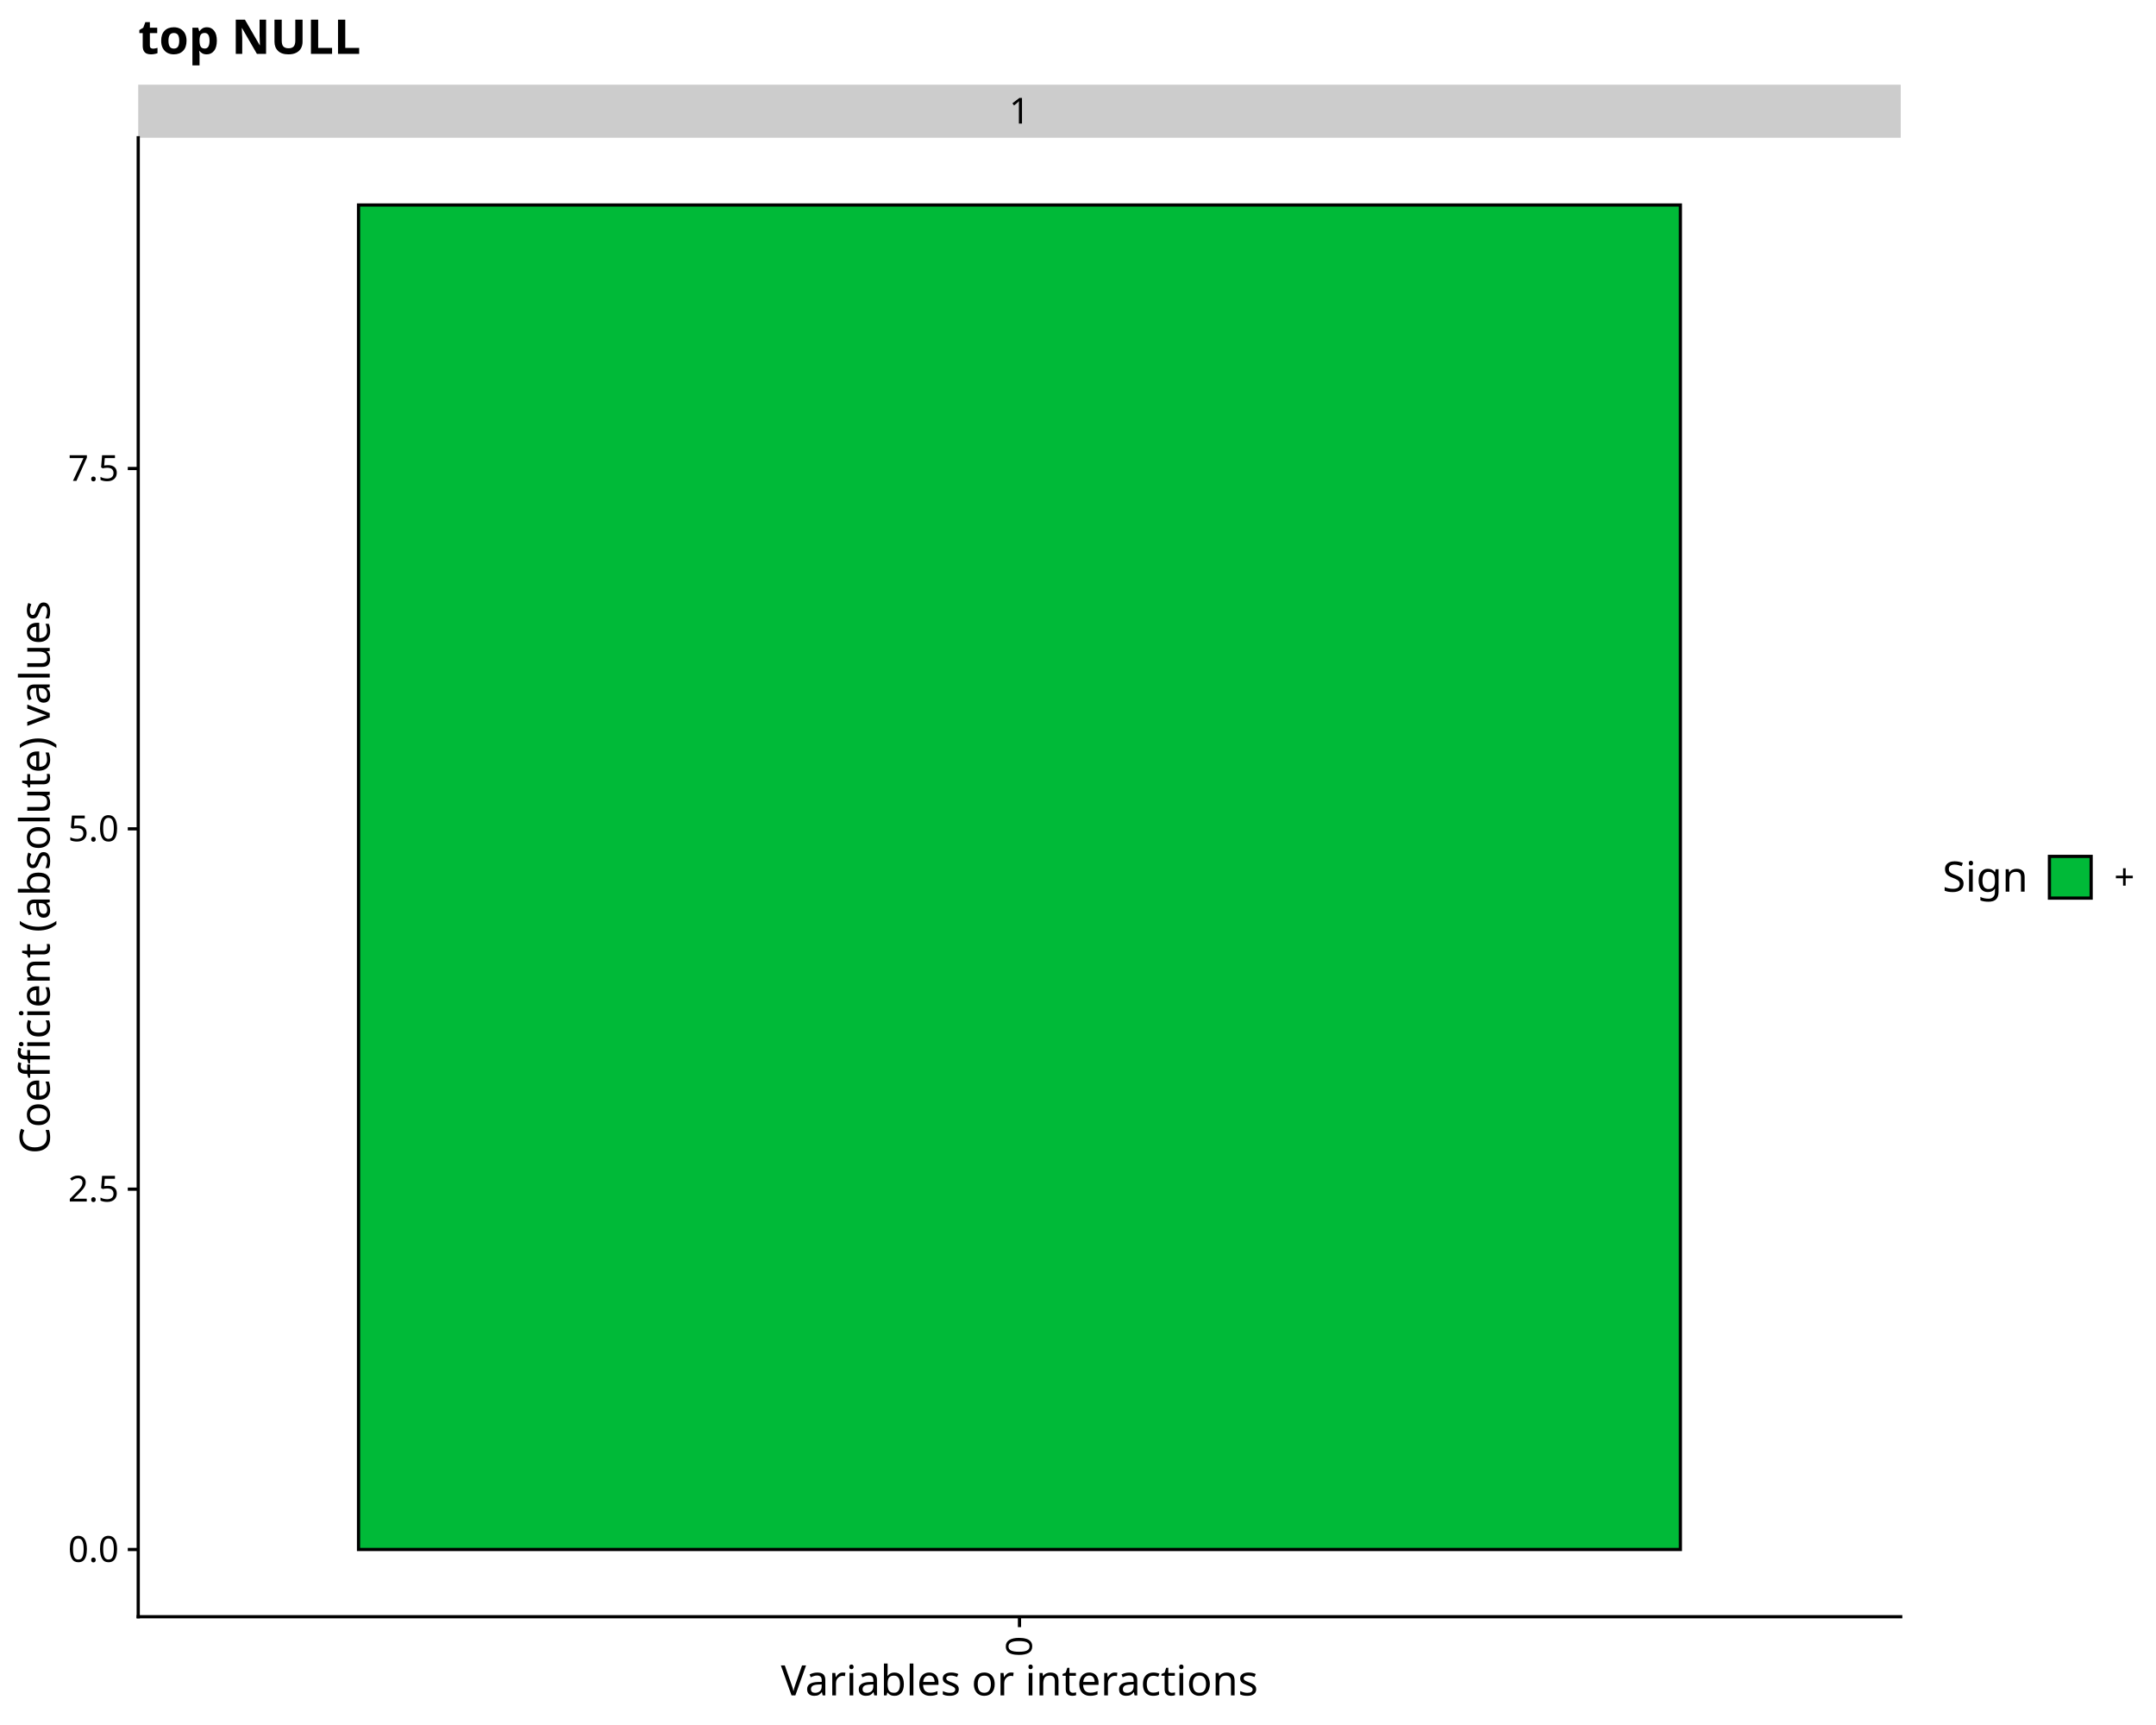
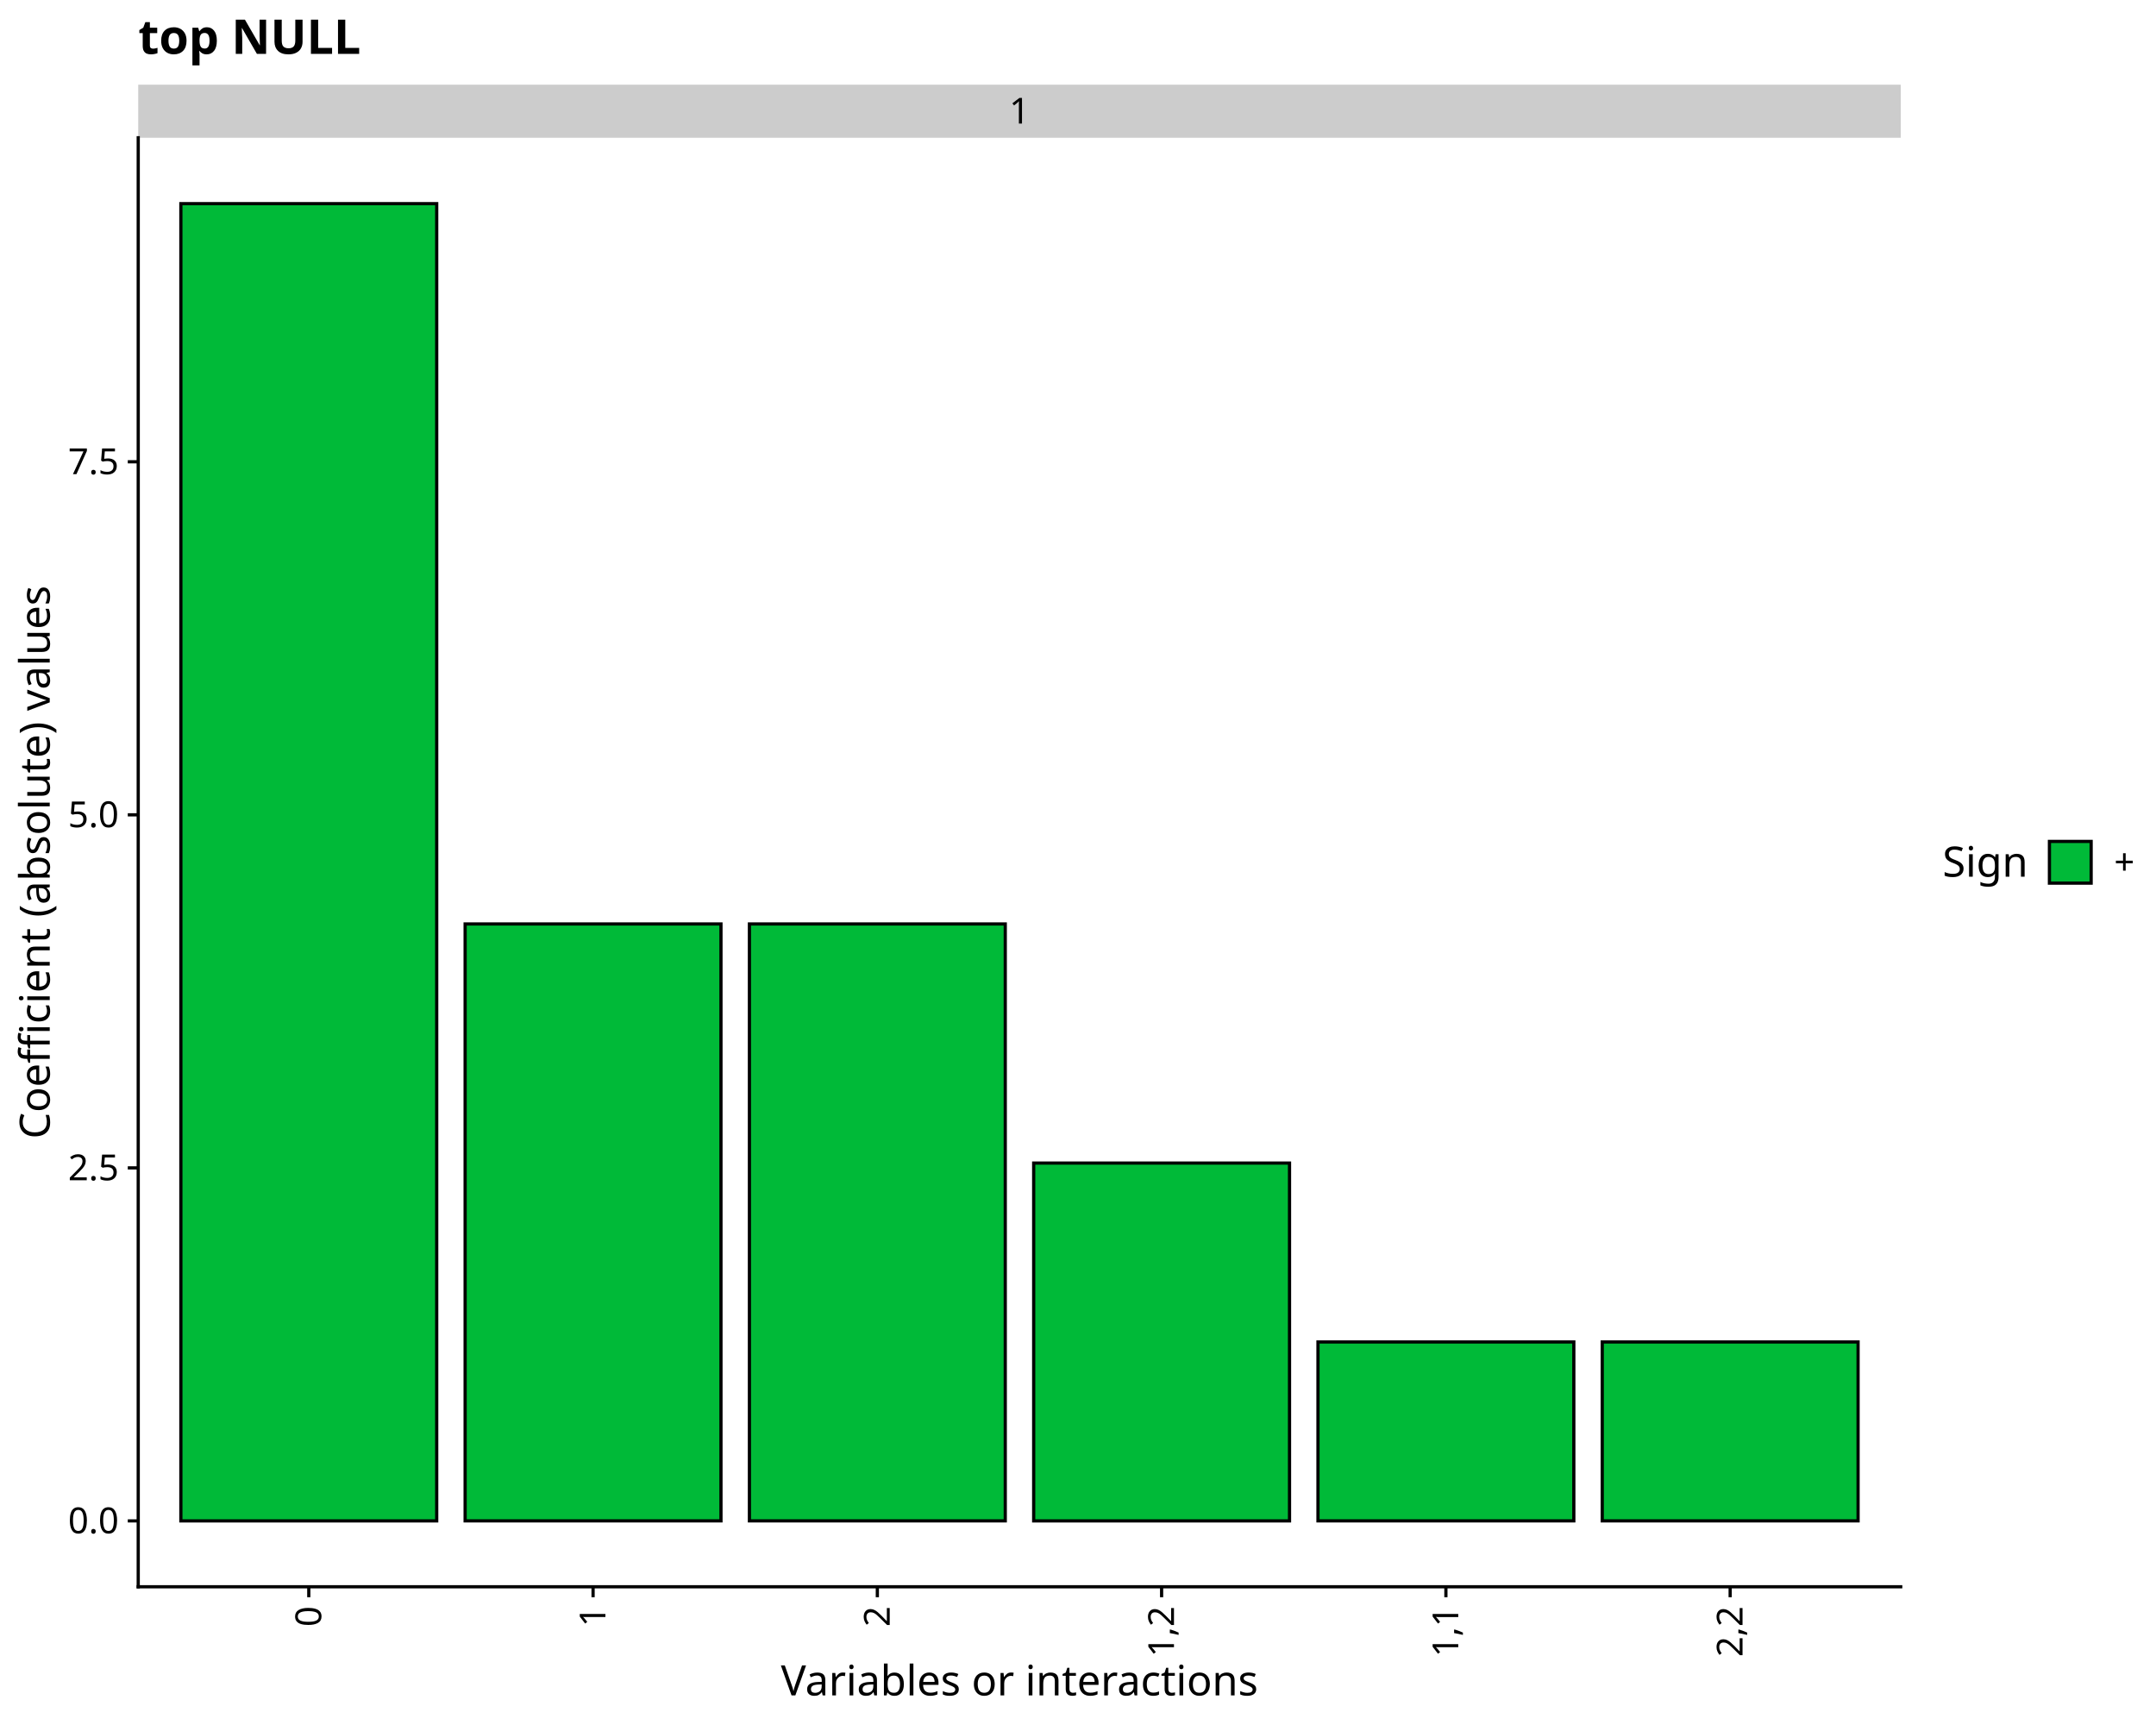
<svg xmlns="http://www.w3.org/2000/svg" class="svglite" data-engine-version="2.0" width="720.00pt" height="576.00pt" viewBox="0 0 720.00 576.00">
  <defs>
    <style type="text/css">
    .svglite line, .svglite polyline, .svglite polygon, .svglite path, .svglite rect, .svglite circle {
      fill: none;
      stroke: #000000;
      stroke-linecap: round;
      stroke-linejoin: round;
      stroke-miterlimit: 10.00;
    }
  </style>
  </defs>
  <rect width="100%" height="100%" style="stroke: none; fill: #FFFFFF;" />
  <defs>
    <clipPath id="cpMC4wMHw3MjAuMDB8MC4wMHw1NzYuMDA=">
      <rect x="0.00" y="0.00" width="720.00" height="576.00" />
    </clipPath>
  </defs>
  <g clip-path="url(#cpMC4wMHw3MjAuMDB8MC4wMHw1NzYuMDA=)">
</g>
  <defs>
-     <clipPath id="cpNDYuMTZ8NjM0Ljc1fDQ2LjAwfDUzOS44NQ==">
-       <rect x="46.16" y="46.00" width="588.59" height="493.84" />
+     <clipPath id="cpNDYuMTZ8NjM0Ljc1fDQ2LjAwfDUyOS44NA==">
+       <rect x="46.16" y="46.00" width="588.59" height="483.84" />
    </clipPath>
  </defs>
-   <g clip-path="url(#cpNDYuMTZ8NjM0Ljc1fDQ2LjAwfDUzOS44NQ==)">
-     <rect x="119.73" y="68.45" width="441.44" height="448.95" style="stroke-width: 1.07; stroke-linecap: butt; stroke-linejoin: miter; fill: #00BA38;" />
+   <g clip-path="url(#cpNDYuMTZ8NjM0Ljc1fDQ2LjAwfDUyOS44NA==)">
+     <rect x="60.40" y="68.00" width="85.44" height="439.85" style="stroke-width: 1.07; stroke-linecap: butt; stroke-linejoin: miter; fill: #00BA38;" />
+     <rect x="155.33" y="308.52" width="85.44" height="199.32" style="stroke-width: 1.07; stroke-linecap: butt; stroke-linejoin: miter; fill: #00BA38;" />
+     <rect x="250.27" y="308.52" width="85.44" height="199.32" style="stroke-width: 1.07; stroke-linecap: butt; stroke-linejoin: miter; fill: #00BA38;" />
+     <rect x="345.20" y="388.36" width="85.44" height="119.49" style="stroke-width: 1.07; stroke-linecap: butt; stroke-linejoin: miter; fill: #00BA38;" />
+     <rect x="440.14" y="448.10" width="85.44" height="59.74" style="stroke-width: 1.07; stroke-linecap: butt; stroke-linejoin: miter; fill: #00BA38;" />
+     <rect x="535.07" y="448.10" width="85.44" height="59.74" style="stroke-width: 1.07; stroke-linecap: butt; stroke-linejoin: miter; fill: #00BA38;" />
  </g>
  <g clip-path="url(#cpMC4wMHw3MjAuMDB8MC4wMHw1NzYuMDA=)">
</g>
  <defs>
    <clipPath id="cpNDYuMTZ8NjM0Ljc1fDI4LjI4fDQ2LjAw">
      <rect x="46.16" y="28.28" width="588.59" height="17.72" />
    </clipPath>
  </defs>
  <g clip-path="url(#cpNDYuMTZ8NjM0Ljc1fDI4LjI4fDQ2LjAw)">
    <rect x="46.16" y="28.28" width="588.59" height="17.72" style="stroke-width: 1.07; stroke: none; fill: #CCCCCC;" />
    <text x="340.46" y="41.27" text-anchor="middle" style="font-size: 12.00px; font-family: sans;" textLength="6.67px" lengthAdjust="spacingAndGlyphs">1</text>
  </g>
  <g clip-path="url(#cpMC4wMHw3MjAuMDB8MC4wMHw1NzYuMDA=)">
-     <polyline points="46.16,539.85 634.75,539.85 " style="stroke-width: 1.07; stroke-linecap: square;" />
-     <polyline points="340.46,543.33 340.46,539.85 " style="stroke-width: 1.07; stroke-linecap: butt;" />
-     <text transform="translate(344.59,546.32) rotate(-90)" text-anchor="end" style="font-size: 12.00px; font-family: sans;" textLength="6.67px" lengthAdjust="spacingAndGlyphs">0</text>
-     <polyline points="46.16,539.85 46.16,46.00 " style="stroke-width: 1.07; stroke-linecap: square;" />
-     <text x="39.68" y="521.53" text-anchor="end" style="font-size: 12.00px; font-family: sans;" textLength="16.68px" lengthAdjust="spacingAndGlyphs">0.0</text>
-     <text x="39.68" y="401.21" text-anchor="end" style="font-size: 12.00px; font-family: sans;" textLength="16.68px" lengthAdjust="spacingAndGlyphs">2.5</text>
-     <text x="39.68" y="280.89" text-anchor="end" style="font-size: 12.00px; font-family: sans;" textLength="16.68px" lengthAdjust="spacingAndGlyphs">5.0</text>
-     <text x="39.68" y="160.57" text-anchor="end" style="font-size: 12.00px; font-family: sans;" textLength="16.68px" lengthAdjust="spacingAndGlyphs">7.5</text>
-     <polyline points="42.67,517.40 46.16,517.40 " style="stroke-width: 1.07; stroke-linecap: butt;" />
-     <polyline points="42.67,397.08 46.16,397.08 " style="stroke-width: 1.07; stroke-linecap: butt;" />
-     <polyline points="42.67,276.76 46.16,276.76 " style="stroke-width: 1.07; stroke-linecap: butt;" />
-     <polyline points="42.67,156.44 46.16,156.44 " style="stroke-width: 1.07; stroke-linecap: butt;" />
+     <polyline points="46.16,529.84 634.75,529.84 " style="stroke-width: 1.07; stroke-linecap: square;" />
+     <polyline points="103.12,533.33 103.12,529.84 " style="stroke-width: 1.07; stroke-linecap: butt;" />
+     <polyline points="198.06,533.33 198.06,529.84 " style="stroke-width: 1.07; stroke-linecap: butt;" />
+     <polyline points="292.99,533.33 292.99,529.84 " style="stroke-width: 1.07; stroke-linecap: butt;" />
+     <polyline points="387.92,533.33 387.92,529.84 " style="stroke-width: 1.07; stroke-linecap: butt;" />
+     <polyline points="482.86,533.33 482.86,529.84 " style="stroke-width: 1.07; stroke-linecap: butt;" />
+     <polyline points="577.79,533.33 577.79,529.84 " style="stroke-width: 1.07; stroke-linecap: butt;" />
+     <text transform="translate(107.25,536.32) rotate(-90)" text-anchor="end" style="font-size: 12.00px; font-family: sans;" textLength="6.67px" lengthAdjust="spacingAndGlyphs">0</text>
+     <text transform="translate(202.18,536.32) rotate(-90)" text-anchor="end" style="font-size: 12.00px; font-family: sans;" textLength="6.67px" lengthAdjust="spacingAndGlyphs">1</text>
+     <text transform="translate(297.12,536.32) rotate(-90)" text-anchor="end" style="font-size: 12.00px; font-family: sans;" textLength="6.67px" lengthAdjust="spacingAndGlyphs">2</text>
+     <text transform="translate(392.05,536.32) rotate(-90)" text-anchor="end" style="font-size: 12.00px; font-family: sans;" textLength="16.68px" lengthAdjust="spacingAndGlyphs">1,2</text>
+     <text transform="translate(486.99,536.32) rotate(-90)" text-anchor="end" style="font-size: 12.00px; font-family: sans;" textLength="16.68px" lengthAdjust="spacingAndGlyphs">1,1</text>
+     <text transform="translate(581.92,536.32) rotate(-90)" text-anchor="end" style="font-size: 12.00px; font-family: sans;" textLength="16.68px" lengthAdjust="spacingAndGlyphs">2,2</text>
+     <polyline points="46.16,529.84 46.16,46.00 " style="stroke-width: 1.07; stroke-linecap: square;" />
+     <text x="39.68" y="511.98" text-anchor="end" style="font-size: 12.00px; font-family: sans;" textLength="16.68px" lengthAdjust="spacingAndGlyphs">0.0</text>
+     <text x="39.68" y="394.10" text-anchor="end" style="font-size: 12.00px; font-family: sans;" textLength="16.68px" lengthAdjust="spacingAndGlyphs">2.5</text>
+     <text x="39.68" y="276.21" text-anchor="end" style="font-size: 12.00px; font-family: sans;" textLength="16.68px" lengthAdjust="spacingAndGlyphs">5.0</text>
+     <text x="39.68" y="158.33" text-anchor="end" style="font-size: 12.00px; font-family: sans;" textLength="16.68px" lengthAdjust="spacingAndGlyphs">7.5</text>
+     <polyline points="42.67,507.85 46.16,507.85 " style="stroke-width: 1.07; stroke-linecap: butt;" />
+     <polyline points="42.67,389.97 46.16,389.97 " style="stroke-width: 1.07; stroke-linecap: butt;" />
+     <polyline points="42.67,272.08 46.16,272.08 " style="stroke-width: 1.07; stroke-linecap: butt;" />
+     <polyline points="42.67,154.20 46.16,154.20 " style="stroke-width: 1.07; stroke-linecap: butt;" />
    <text x="340.46" y="566.12" text-anchor="middle" style="font-size: 14.00px; font-family: sans;" textLength="150.20px" lengthAdjust="spacingAndGlyphs">Variables or interactions</text>
-     <text transform="translate(16.61,292.93) rotate(-90)" text-anchor="middle" style="font-size: 14.00px; font-family: sans;" textLength="176.67px" lengthAdjust="spacingAndGlyphs">Coefficient (absolute) values</text>
-     <text x="648.70" y="297.74" style="font-size: 14.00px; font-family: sans;" textLength="28.02px" lengthAdjust="spacingAndGlyphs">Sign</text>
-     <rect x="684.41" y="285.96" width="13.93" height="13.93" style="stroke-width: 1.07; stroke-linecap: butt; stroke-linejoin: miter; fill: #00BA38;" />
-     <text x="706.01" y="297.06" style="font-size: 12.00px; font-family: sans;" textLength="7.01px" lengthAdjust="spacingAndGlyphs">+</text>
+     <text transform="translate(16.61,287.92) rotate(-90)" text-anchor="middle" style="font-size: 14.00px; font-family: sans;" textLength="176.67px" lengthAdjust="spacingAndGlyphs">Coefficient (absolute) values</text>
+     <text x="648.70" y="292.74" style="font-size: 14.00px; font-family: sans;" textLength="28.02px" lengthAdjust="spacingAndGlyphs">Sign</text>
+     <rect x="684.41" y="280.96" width="13.93" height="13.93" style="stroke-width: 1.07; stroke-linecap: butt; stroke-linejoin: miter; fill: #00BA38;" />
+     <text x="706.01" y="292.05" style="font-size: 12.00px; font-family: sans;" textLength="7.01px" lengthAdjust="spacingAndGlyphs">+</text>
    <text x="46.16" y="17.99" style="font-size: 16.00px; font-weight: bold; font-family: sans;" textLength="67.60px" lengthAdjust="spacingAndGlyphs">top NULL</text>
  </g>
</svg>
